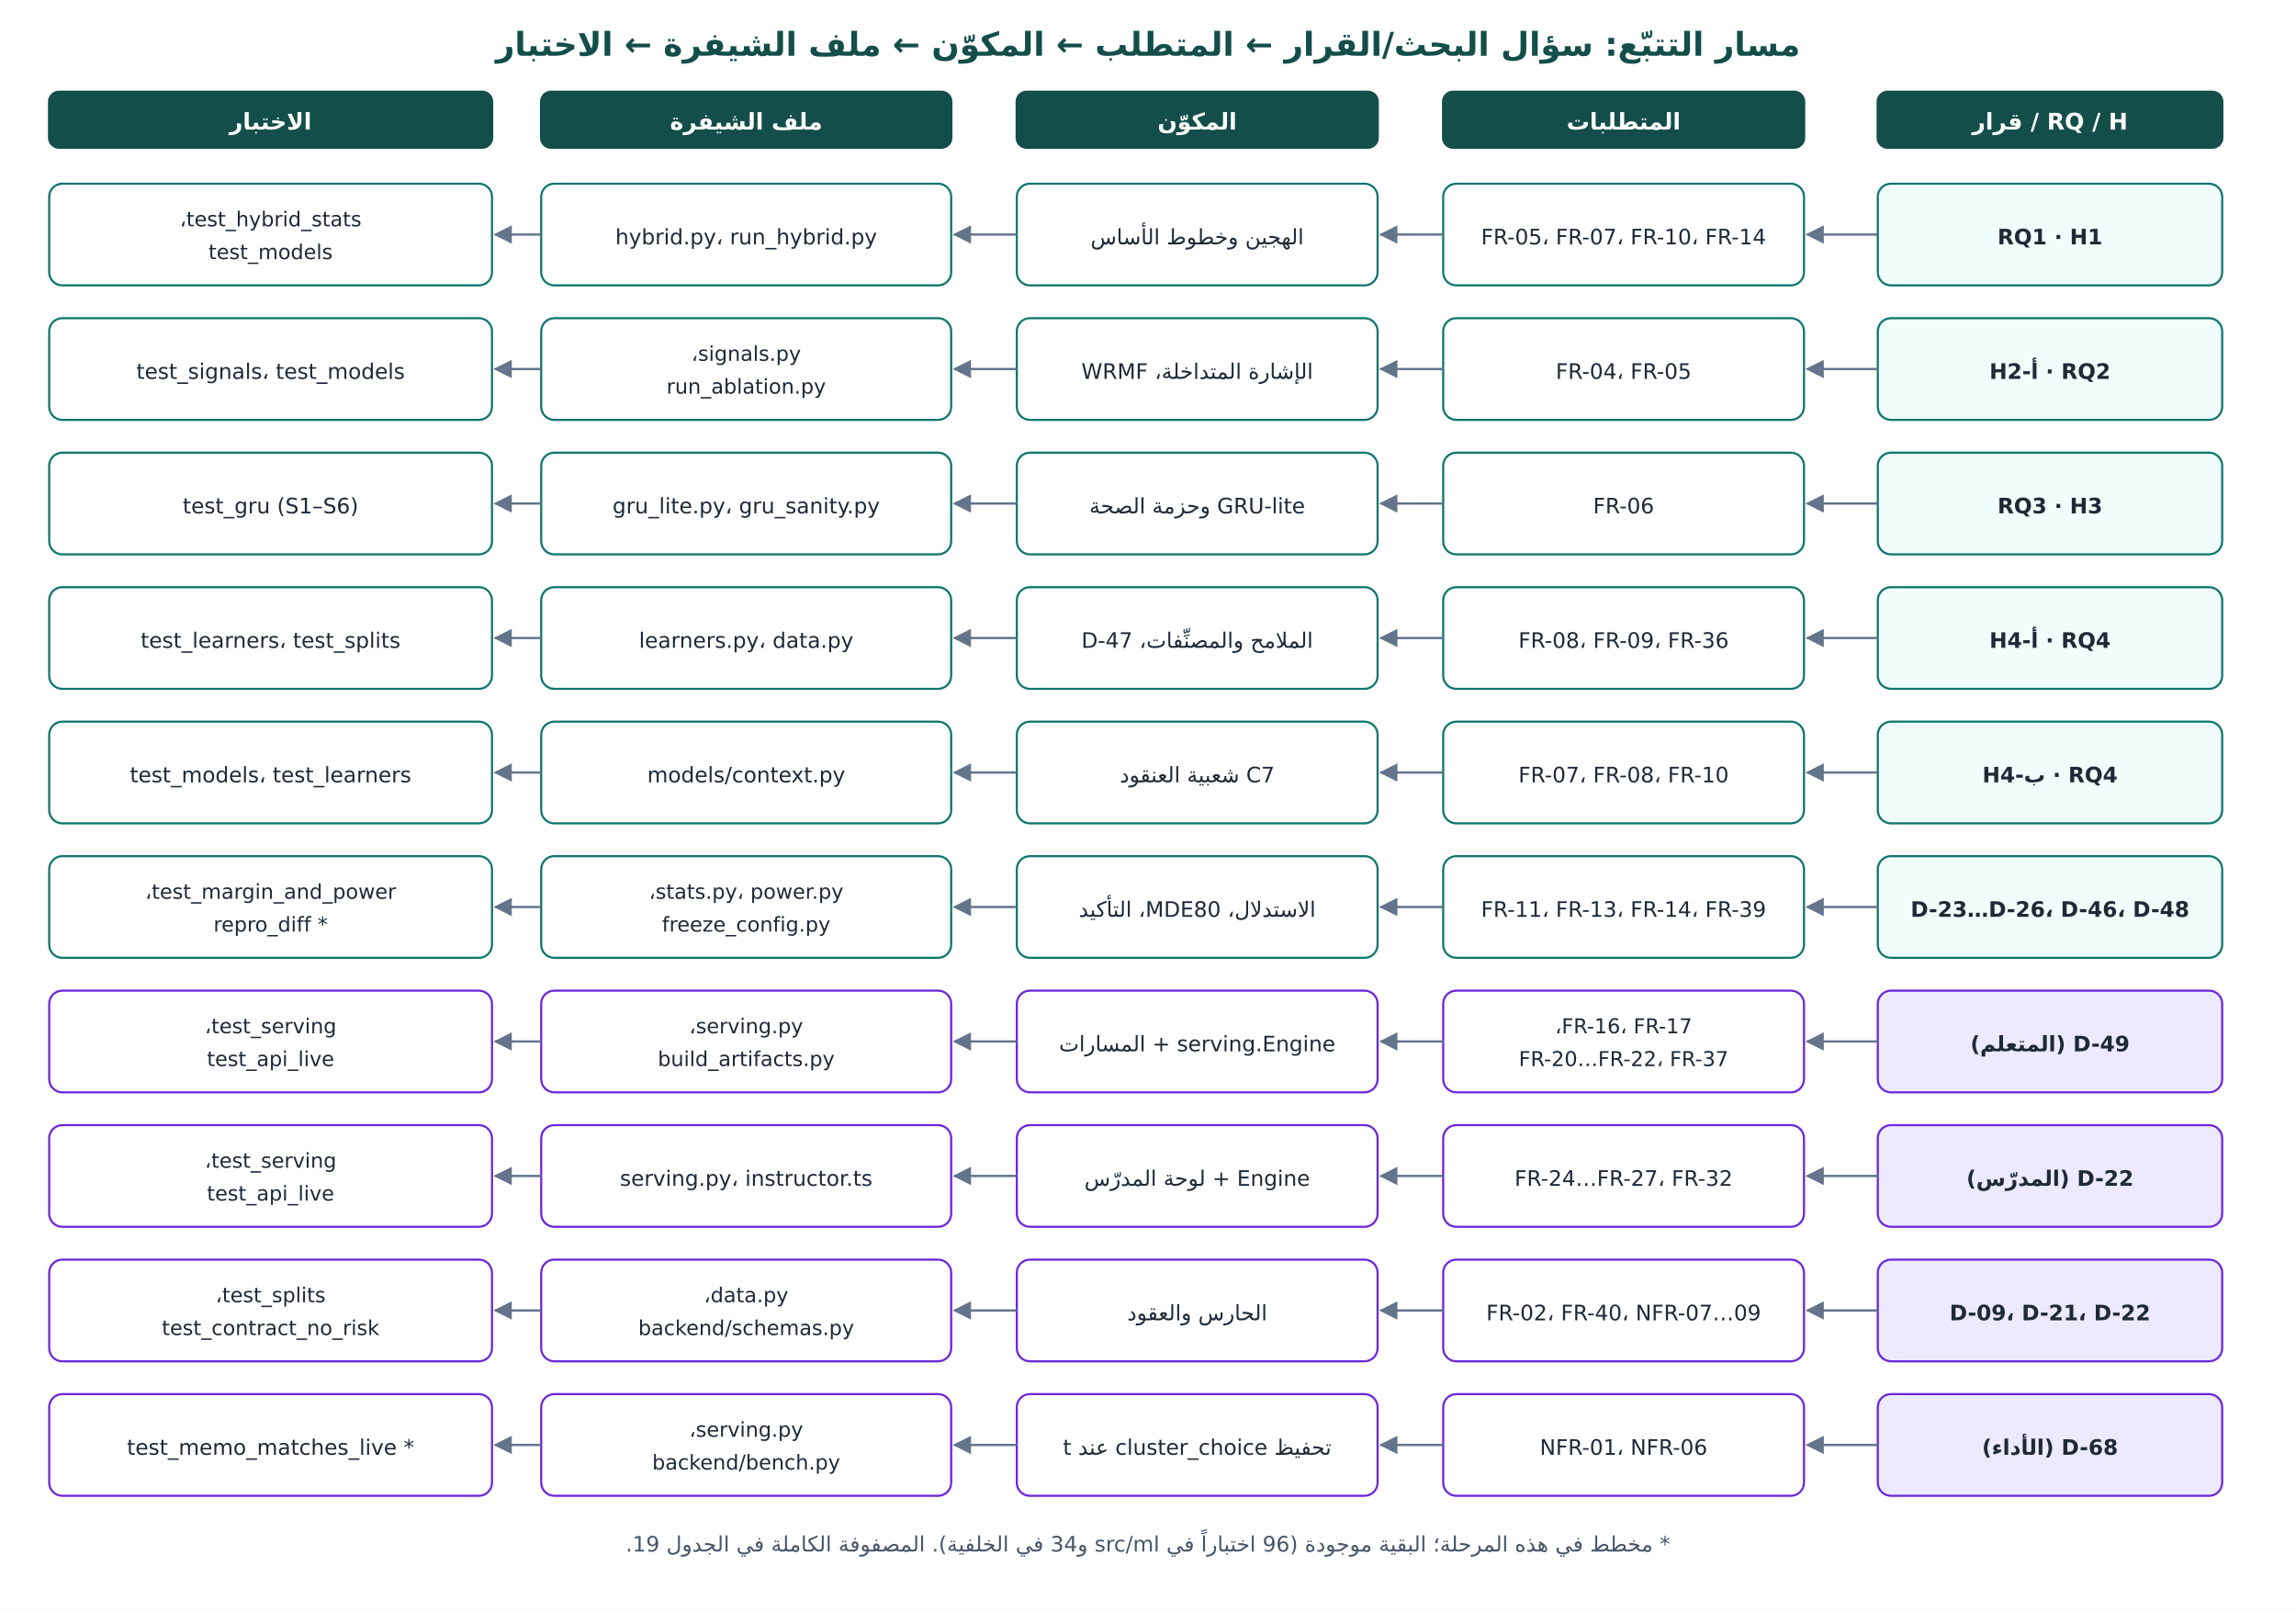
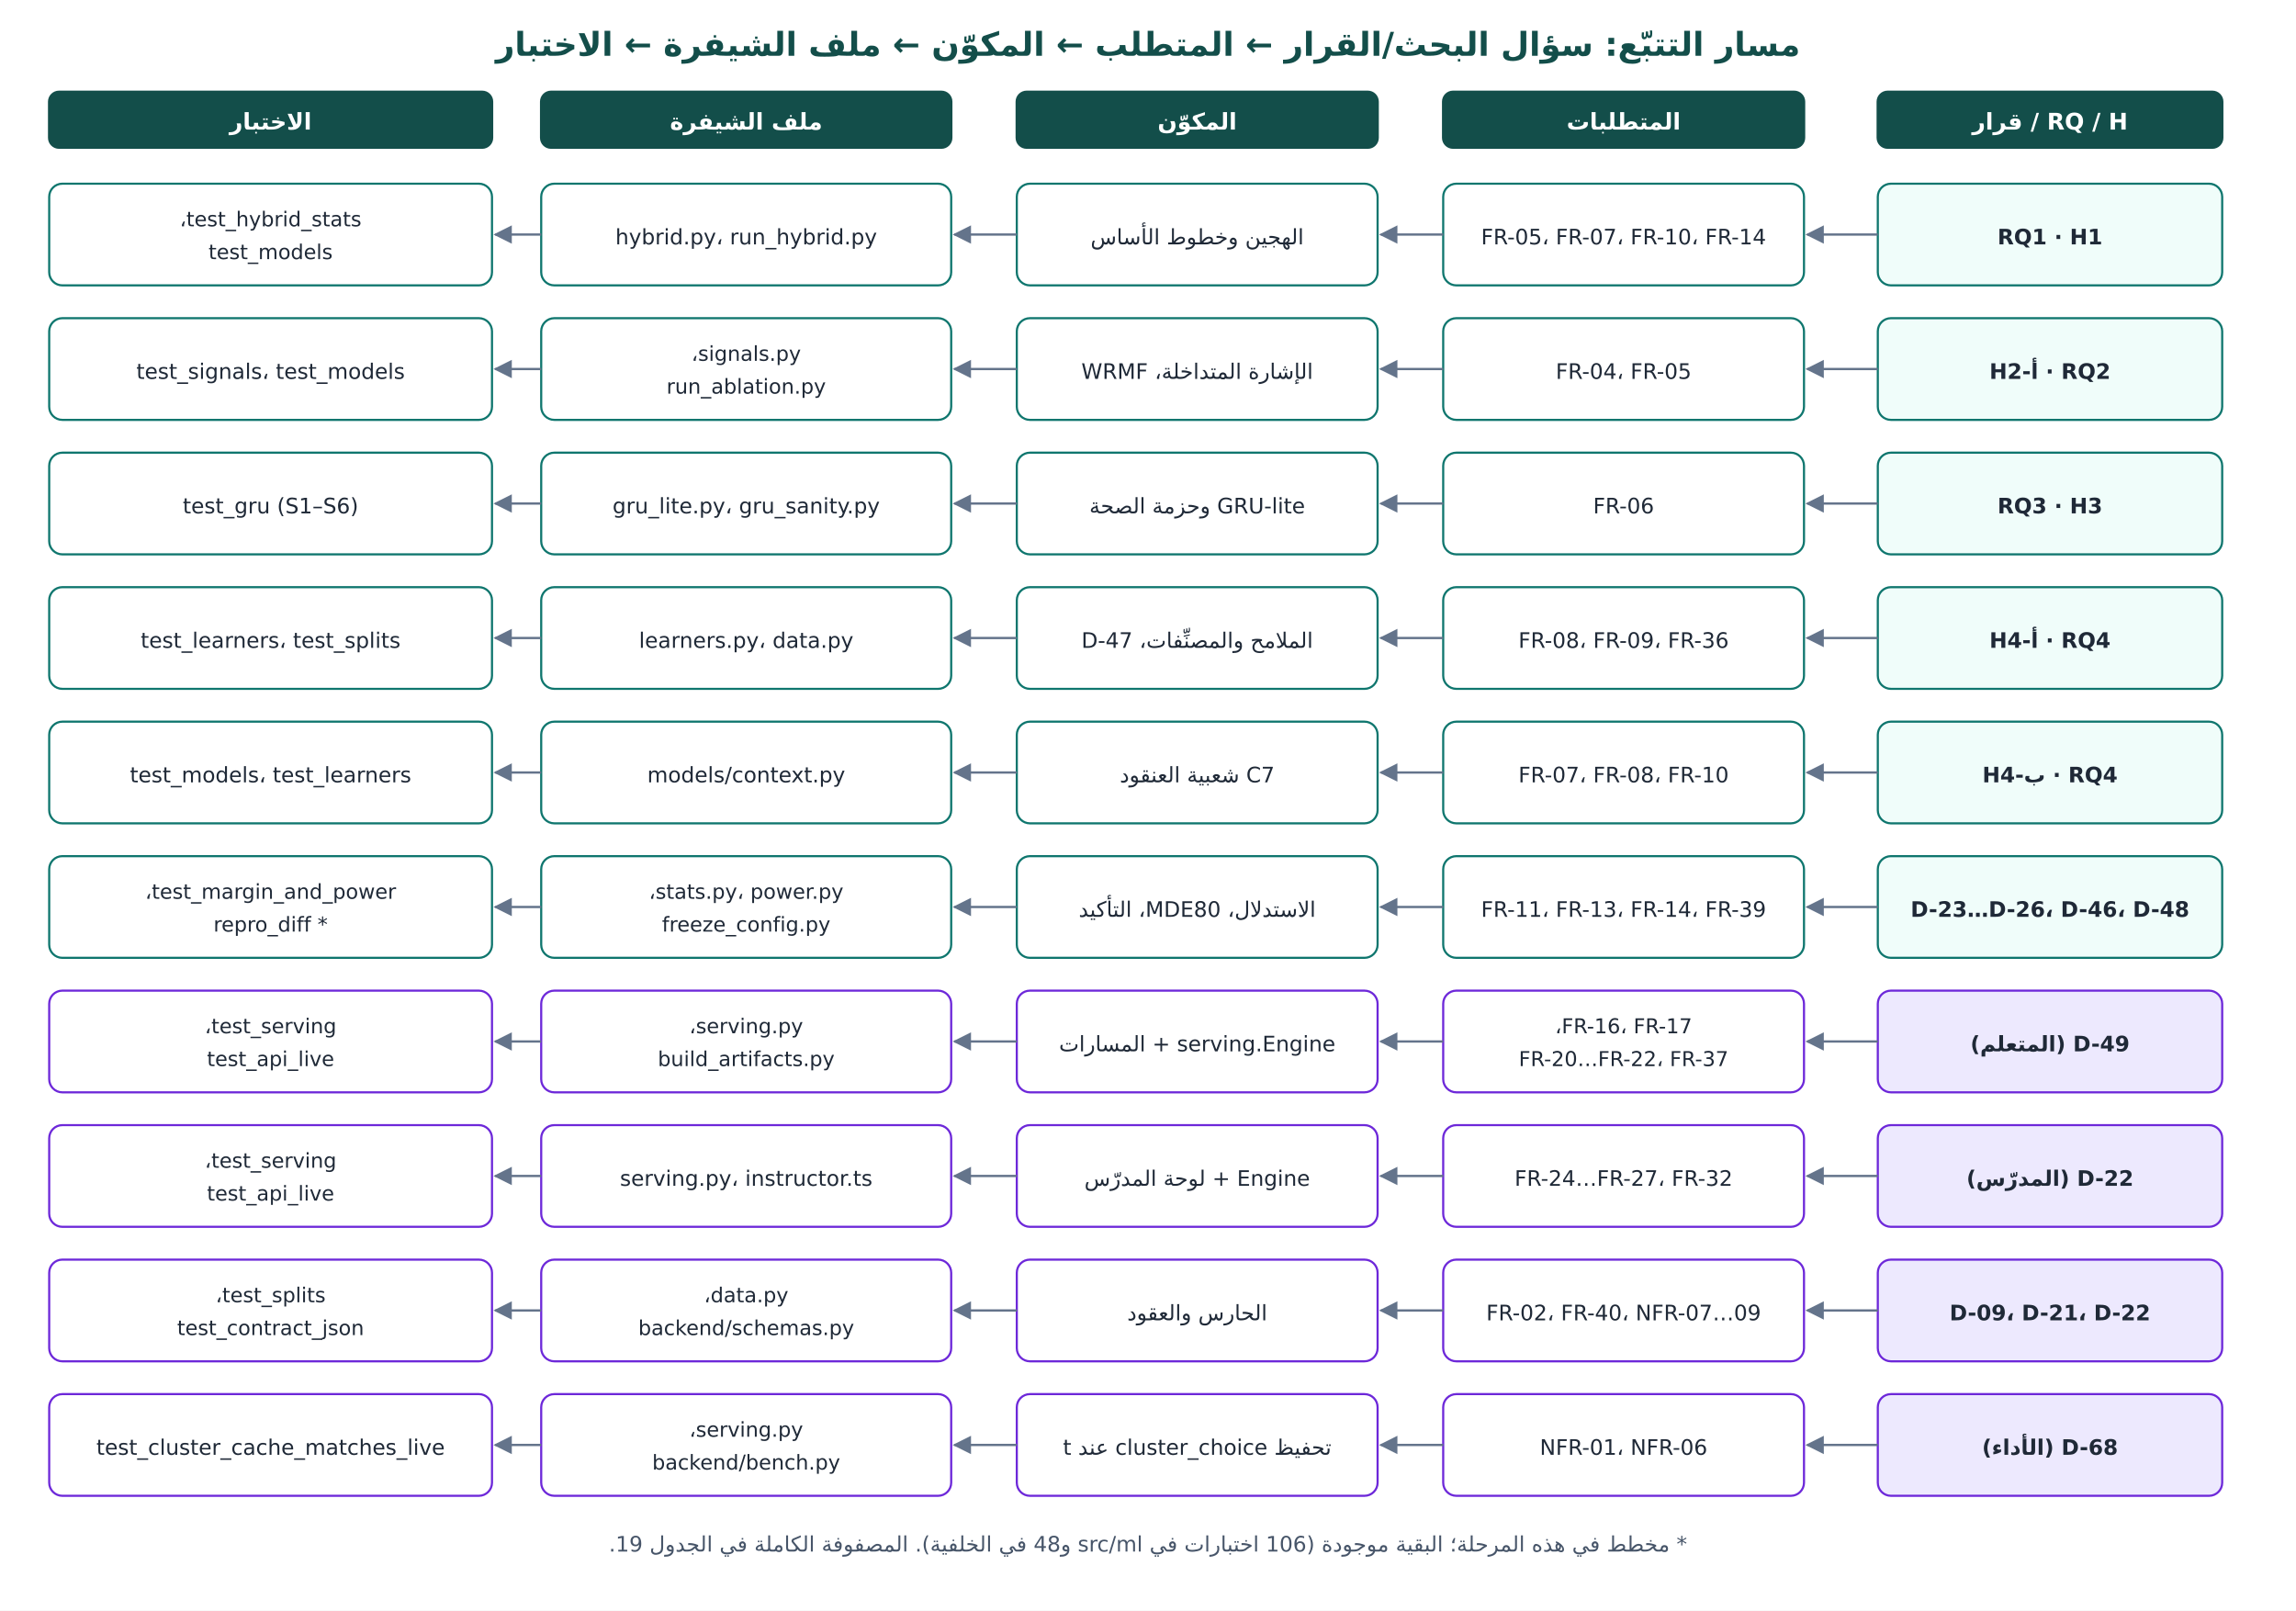
<svg xmlns="http://www.w3.org/2000/svg" width="1400" height="982" viewBox="0 0 1400 982" font-family="DejaVu Sans, Arial, sans-serif">
  <defs>
    <marker id="arr" viewBox="0 0 10 10" refX="9" refY="5" markerWidth="8" markerHeight="8" orient="auto-start-reverse">
      <path d="M0,0 L10,5 L0,10 z" fill="#64748B" />
    </marker>
    <marker id="arrs" viewBox="0 0 10 10" refX="1" refY="5" markerWidth="8" markerHeight="8" orient="auto-start-reverse">
      <path d="M0,0 L10,5 L0,10 z" fill="#64748B" />
    </marker>
    <marker id="arrp" viewBox="0 0 10 10" refX="9" refY="5" markerWidth="8" markerHeight="8" orient="auto-start-reverse">
      <path d="M0,0 L10,5 L0,10 z" fill="#0F766E" />
    </marker>
    <marker id="arra" viewBox="0 0 10 10" refX="9" refY="5" markerWidth="8" markerHeight="8" orient="auto-start-reverse">
      <path d="M0,0 L10,5 L0,10 z" fill="#B45309" />
    </marker>
    <marker id="open" viewBox="0 0 12 12" refX="11" refY="6" markerWidth="10" markerHeight="10" orient="auto-start-reverse">
      <path d="M0,0 L11,6 L0,12" fill="none" stroke="#64748B" stroke-width="1.5" />
    </marker>
  </defs>
  <rect x="0" y="0" width="1400" height="982" fill="#ffffff" />
  <text x="700.0" y="34" font-family="DejaVu Sans, Arial, sans-serif" font-size="20" font-weight="bold" fill="#134E4A" text-anchor="middle" direction="rtl">مسار التتبّع: سؤال البحث/القرار ← المتطلب ← المكوّن ← ملف الشيفرة ← الاختبار</text>
  <rect x="1145.0" y="56" width="210" height="34" rx="6" fill="#134E4A" stroke="#134E4A" stroke-width="1.5" />
  <text x="1250" y="79" font-family="DejaVu Sans, Arial, sans-serif" font-size="14" font-weight="bold" fill="#fff" text-anchor="middle" direction="rtl">RQ / H / قرار</text>
  <rect x="880.0" y="56" width="220" height="34" rx="6" fill="#134E4A" stroke="#134E4A" stroke-width="1.5" />
  <text x="990" y="79" font-family="DejaVu Sans, Arial, sans-serif" font-size="14" font-weight="bold" fill="#fff" text-anchor="middle" direction="rtl">المتطلبات</text>
  <rect x="620.0" y="56" width="220" height="34" rx="6" fill="#134E4A" stroke="#134E4A" stroke-width="1.5" />
  <text x="730" y="79" font-family="DejaVu Sans, Arial, sans-serif" font-size="14" font-weight="bold" fill="#fff" text-anchor="middle" direction="rtl">المكوّن</text>
  <rect x="330.0" y="56" width="250" height="34" rx="6" fill="#134E4A" stroke="#134E4A" stroke-width="1.5" />
  <text x="455" y="79" font-family="DejaVu Sans, Arial, sans-serif" font-size="14" font-weight="bold" fill="#fff" text-anchor="middle" direction="rtl">ملف الشيفرة</text>
  <rect x="30.0" y="56" width="270" height="34" rx="6" fill="#134E4A" stroke="#134E4A" stroke-width="1.5" />
  <text x="165" y="79" font-family="DejaVu Sans, Arial, sans-serif" font-size="14" font-weight="bold" fill="#fff" text-anchor="middle" direction="rtl">الاختبار</text>
  <rect x="1145.0" y="112" width="210" height="62" rx="8" fill="#F0FDFA" stroke="#0F766E" stroke-width="1.3" />
  <text x="1250" y="149" font-family="DejaVu Sans, Arial, sans-serif" font-size="13" font-weight="bold" fill="#1F2937" text-anchor="middle">RQ1 · H1</text>
  <line x1="1145.0" y1="143" x2="1102.0" y2="143" stroke="#64748B" stroke-width="1.4" marker-end="url(#arr)" />
  <rect x="880.0" y="112" width="220" height="62" rx="8" fill="#fff" stroke="#0F766E" stroke-width="1.3" />
  <text x="990" y="149" font-family="DejaVu Sans, Arial, sans-serif" font-size="13" font-weight="normal" fill="#1F2937" text-anchor="middle" direction="rtl">FR-05، FR-07، FR-10، FR-14</text>
  <line x1="880.0" y1="143" x2="842.0" y2="143" stroke="#64748B" stroke-width="1.4" marker-end="url(#arr)" />
  <rect x="620.0" y="112" width="220" height="62" rx="8" fill="#fff" stroke="#0F766E" stroke-width="1.3" />
  <text x="730" y="149" font-family="DejaVu Sans, Arial, sans-serif" font-size="13" font-weight="normal" fill="#1F2937" text-anchor="middle" direction="rtl">الهجين وخطوط الأساس</text>
  <line x1="620.0" y1="143" x2="582.0" y2="143" stroke="#64748B" stroke-width="1.4" marker-end="url(#arr)" />
  <rect x="330.0" y="112" width="250" height="62" rx="8" fill="#fff" stroke="#0F766E" stroke-width="1.3" />
  <text x="455" y="149" font-family="DejaVu Sans, Arial, sans-serif" font-size="13" font-weight="normal" fill="#1F2937" text-anchor="middle" direction="rtl">hybrid.py، run_hybrid.py</text>
  <line x1="330.0" y1="143" x2="302.0" y2="143" stroke="#64748B" stroke-width="1.4" marker-end="url(#arr)" />
  <rect x="30.0" y="112" width="270" height="62" rx="8" fill="#fff" stroke="#0F766E" stroke-width="1.3" />
  <text x="165" y="138" font-family="DejaVu Sans, Arial, sans-serif" font-size="12.5" font-weight="normal" fill="#1F2937" text-anchor="middle" direction="rtl">test_hybrid_stats،</text>
  <text x="165" y="158" font-family="DejaVu Sans, Arial, sans-serif" font-size="12.5" font-weight="normal" fill="#1F2937" text-anchor="middle">test_models</text>
  <rect x="1145.0" y="194" width="210" height="62" rx="8" fill="#F0FDFA" stroke="#0F766E" stroke-width="1.3" />
  <text x="1250" y="231" font-family="DejaVu Sans, Arial, sans-serif" font-size="13" font-weight="bold" fill="#1F2937" text-anchor="middle" direction="rtl">RQ2 · <tspan direction="ltr" unicode-bidi="isolate" style="direction:ltr;unicode-bidi:isolate">H2-أ</tspan>
  </text>
  <line x1="1145.0" y1="225" x2="1102.0" y2="225" stroke="#64748B" stroke-width="1.4" marker-end="url(#arr)" />
  <rect x="880.0" y="194" width="220" height="62" rx="8" fill="#fff" stroke="#0F766E" stroke-width="1.3" />
  <text x="990" y="231" font-family="DejaVu Sans, Arial, sans-serif" font-size="13" font-weight="normal" fill="#1F2937" text-anchor="middle" direction="rtl">FR-04، FR-05</text>
  <line x1="880.0" y1="225" x2="842.0" y2="225" stroke="#64748B" stroke-width="1.4" marker-end="url(#arr)" />
  <rect x="620.0" y="194" width="220" height="62" rx="8" fill="#fff" stroke="#0F766E" stroke-width="1.3" />
  <text x="730" y="231" font-family="DejaVu Sans, Arial, sans-serif" font-size="13" font-weight="normal" fill="#1F2937" text-anchor="middle" direction="rtl">الإشارة المتداخلة، WRMF</text>
  <line x1="620.0" y1="225" x2="582.0" y2="225" stroke="#64748B" stroke-width="1.4" marker-end="url(#arr)" />
  <rect x="330.0" y="194" width="250" height="62" rx="8" fill="#fff" stroke="#0F766E" stroke-width="1.3" />
  <text x="455" y="220" font-family="DejaVu Sans, Arial, sans-serif" font-size="12.5" font-weight="normal" fill="#1F2937" text-anchor="middle" direction="rtl">signals.py،</text>
  <text x="455" y="240" font-family="DejaVu Sans, Arial, sans-serif" font-size="12.5" font-weight="normal" fill="#1F2937" text-anchor="middle">run_ablation.py</text>
  <line x1="330.0" y1="225" x2="302.0" y2="225" stroke="#64748B" stroke-width="1.4" marker-end="url(#arr)" />
  <rect x="30.0" y="194" width="270" height="62" rx="8" fill="#fff" stroke="#0F766E" stroke-width="1.3" />
  <text x="165" y="231" font-family="DejaVu Sans, Arial, sans-serif" font-size="13" font-weight="normal" fill="#1F2937" text-anchor="middle" direction="rtl">test_signals، test_models</text>
  <rect x="1145.0" y="276" width="210" height="62" rx="8" fill="#F0FDFA" stroke="#0F766E" stroke-width="1.3" />
  <text x="1250" y="313" font-family="DejaVu Sans, Arial, sans-serif" font-size="13" font-weight="bold" fill="#1F2937" text-anchor="middle">RQ3 · H3</text>
  <line x1="1145.0" y1="307" x2="1102.0" y2="307" stroke="#64748B" stroke-width="1.4" marker-end="url(#arr)" />
  <rect x="880.0" y="276" width="220" height="62" rx="8" fill="#fff" stroke="#0F766E" stroke-width="1.3" />
  <text x="990" y="313" font-family="DejaVu Sans, Arial, sans-serif" font-size="13" font-weight="normal" fill="#1F2937" text-anchor="middle">FR-06</text>
  <line x1="880.0" y1="307" x2="842.0" y2="307" stroke="#64748B" stroke-width="1.4" marker-end="url(#arr)" />
  <rect x="620.0" y="276" width="220" height="62" rx="8" fill="#fff" stroke="#0F766E" stroke-width="1.3" />
  <text x="730" y="313" font-family="DejaVu Sans, Arial, sans-serif" font-size="13" font-weight="normal" fill="#1F2937" text-anchor="middle" direction="rtl">GRU-lite وحزمة الصحة</text>
  <line x1="620.0" y1="307" x2="582.0" y2="307" stroke="#64748B" stroke-width="1.4" marker-end="url(#arr)" />
  <rect x="330.0" y="276" width="250" height="62" rx="8" fill="#fff" stroke="#0F766E" stroke-width="1.3" />
  <text x="455" y="313" font-family="DejaVu Sans, Arial, sans-serif" font-size="13" font-weight="normal" fill="#1F2937" text-anchor="middle" direction="rtl">gru_lite.py، gru_sanity.py</text>
  <line x1="330.0" y1="307" x2="302.0" y2="307" stroke="#64748B" stroke-width="1.4" marker-end="url(#arr)" />
  <rect x="30.0" y="276" width="270" height="62" rx="8" fill="#fff" stroke="#0F766E" stroke-width="1.3" />
  <text x="165" y="313" font-family="DejaVu Sans, Arial, sans-serif" font-size="13" font-weight="normal" fill="#1F2937" text-anchor="middle">test_gru (S1–S6)</text>
  <rect x="1145.0" y="358" width="210" height="62" rx="8" fill="#F0FDFA" stroke="#0F766E" stroke-width="1.3" />
  <text x="1250" y="395" font-family="DejaVu Sans, Arial, sans-serif" font-size="13" font-weight="bold" fill="#1F2937" text-anchor="middle" direction="rtl">RQ4 · <tspan direction="ltr" unicode-bidi="isolate" style="direction:ltr;unicode-bidi:isolate">H4-أ</tspan>
  </text>
  <line x1="1145.0" y1="389" x2="1102.0" y2="389" stroke="#64748B" stroke-width="1.4" marker-end="url(#arr)" />
  <rect x="880.0" y="358" width="220" height="62" rx="8" fill="#fff" stroke="#0F766E" stroke-width="1.3" />
  <text x="990" y="395" font-family="DejaVu Sans, Arial, sans-serif" font-size="13" font-weight="normal" fill="#1F2937" text-anchor="middle" direction="rtl">FR-08، FR-09، FR-36</text>
  <line x1="880.0" y1="389" x2="842.0" y2="389" stroke="#64748B" stroke-width="1.4" marker-end="url(#arr)" />
  <rect x="620.0" y="358" width="220" height="62" rx="8" fill="#fff" stroke="#0F766E" stroke-width="1.3" />
  <text x="730" y="395" font-family="DejaVu Sans, Arial, sans-serif" font-size="13" font-weight="normal" fill="#1F2937" text-anchor="middle" direction="rtl">الملامح والمصنِّفات، D-47</text>
  <line x1="620.0" y1="389" x2="582.0" y2="389" stroke="#64748B" stroke-width="1.4" marker-end="url(#arr)" />
  <rect x="330.0" y="358" width="250" height="62" rx="8" fill="#fff" stroke="#0F766E" stroke-width="1.3" />
  <text x="455" y="395" font-family="DejaVu Sans, Arial, sans-serif" font-size="13" font-weight="normal" fill="#1F2937" text-anchor="middle" direction="rtl">learners.py، data.py</text>
  <line x1="330.0" y1="389" x2="302.0" y2="389" stroke="#64748B" stroke-width="1.4" marker-end="url(#arr)" />
  <rect x="30.0" y="358" width="270" height="62" rx="8" fill="#fff" stroke="#0F766E" stroke-width="1.3" />
  <text x="165" y="395" font-family="DejaVu Sans, Arial, sans-serif" font-size="13" font-weight="normal" fill="#1F2937" text-anchor="middle" direction="rtl">test_learners، test_splits</text>
  <rect x="1145.0" y="440" width="210" height="62" rx="8" fill="#F0FDFA" stroke="#0F766E" stroke-width="1.3" />
  <text x="1250" y="477" font-family="DejaVu Sans, Arial, sans-serif" font-size="13" font-weight="bold" fill="#1F2937" text-anchor="middle" direction="rtl">RQ4 · <tspan direction="ltr" unicode-bidi="isolate" style="direction:ltr;unicode-bidi:isolate">H4-ب</tspan>
  </text>
  <line x1="1145.0" y1="471" x2="1102.0" y2="471" stroke="#64748B" stroke-width="1.4" marker-end="url(#arr)" />
  <rect x="880.0" y="440" width="220" height="62" rx="8" fill="#fff" stroke="#0F766E" stroke-width="1.3" />
  <text x="990" y="477" font-family="DejaVu Sans, Arial, sans-serif" font-size="13" font-weight="normal" fill="#1F2937" text-anchor="middle" direction="rtl">FR-07، FR-08، FR-10</text>
  <line x1="880.0" y1="471" x2="842.0" y2="471" stroke="#64748B" stroke-width="1.4" marker-end="url(#arr)" />
  <rect x="620.0" y="440" width="220" height="62" rx="8" fill="#fff" stroke="#0F766E" stroke-width="1.3" />
  <text x="730" y="477" font-family="DejaVu Sans, Arial, sans-serif" font-size="13" font-weight="normal" fill="#1F2937" text-anchor="middle" direction="rtl">C7 شعبية العنقود</text>
  <line x1="620.0" y1="471" x2="582.0" y2="471" stroke="#64748B" stroke-width="1.4" marker-end="url(#arr)" />
  <rect x="330.0" y="440" width="250" height="62" rx="8" fill="#fff" stroke="#0F766E" stroke-width="1.3" />
  <text x="455" y="477" font-family="DejaVu Sans, Arial, sans-serif" font-size="13" font-weight="normal" fill="#1F2937" text-anchor="middle">models/context.py</text>
  <line x1="330.0" y1="471" x2="302.0" y2="471" stroke="#64748B" stroke-width="1.4" marker-end="url(#arr)" />
  <rect x="30.0" y="440" width="270" height="62" rx="8" fill="#fff" stroke="#0F766E" stroke-width="1.3" />
  <text x="165" y="477" font-family="DejaVu Sans, Arial, sans-serif" font-size="13" font-weight="normal" fill="#1F2937" text-anchor="middle" direction="rtl">test_models، test_learners</text>
  <rect x="1145.0" y="522" width="210" height="62" rx="8" fill="#F0FDFA" stroke="#0F766E" stroke-width="1.3" />
  <text x="1250" y="559" font-family="DejaVu Sans, Arial, sans-serif" font-size="13" font-weight="bold" fill="#1F2937" text-anchor="middle" direction="rtl">D-23…D-26، D-46، D-48</text>
  <line x1="1145.0" y1="553" x2="1102.0" y2="553" stroke="#64748B" stroke-width="1.4" marker-end="url(#arr)" />
  <rect x="880.0" y="522" width="220" height="62" rx="8" fill="#fff" stroke="#0F766E" stroke-width="1.3" />
  <text x="990" y="559" font-family="DejaVu Sans, Arial, sans-serif" font-size="13" font-weight="normal" fill="#1F2937" text-anchor="middle" direction="rtl">FR-11، FR-13، FR-14، FR-39</text>
  <line x1="880.0" y1="553" x2="842.0" y2="553" stroke="#64748B" stroke-width="1.4" marker-end="url(#arr)" />
  <rect x="620.0" y="522" width="220" height="62" rx="8" fill="#fff" stroke="#0F766E" stroke-width="1.3" />
  <text x="730" y="559" font-family="DejaVu Sans, Arial, sans-serif" font-size="13" font-weight="normal" fill="#1F2937" text-anchor="middle" direction="rtl">الاستدلال، MDE80، التأكيد</text>
  <line x1="620.0" y1="553" x2="582.0" y2="553" stroke="#64748B" stroke-width="1.4" marker-end="url(#arr)" />
  <rect x="330.0" y="522" width="250" height="62" rx="8" fill="#fff" stroke="#0F766E" stroke-width="1.3" />
  <text x="455" y="548" font-family="DejaVu Sans, Arial, sans-serif" font-size="12.5" font-weight="normal" fill="#1F2937" text-anchor="middle" direction="rtl">stats.py، power.py،</text>
  <text x="455" y="568" font-family="DejaVu Sans, Arial, sans-serif" font-size="12.5" font-weight="normal" fill="#1F2937" text-anchor="middle">freeze_config.py</text>
  <line x1="330.0" y1="553" x2="302.0" y2="553" stroke="#64748B" stroke-width="1.4" marker-end="url(#arr)" />
  <rect x="30.0" y="522" width="270" height="62" rx="8" fill="#fff" stroke="#0F766E" stroke-width="1.3" />
  <text x="165" y="548" font-family="DejaVu Sans, Arial, sans-serif" font-size="12.5" font-weight="normal" fill="#1F2937" text-anchor="middle" direction="rtl">test_margin_and_power،</text>
  <text x="165" y="568" font-family="DejaVu Sans, Arial, sans-serif" font-size="12.5" font-weight="normal" fill="#1F2937" text-anchor="middle">repro_diff *</text>
  <rect x="1145.0" y="604" width="210" height="62" rx="8" fill="#EDE9FE" stroke="#6D28D9" stroke-width="1.3" />
  <text x="1250" y="641" font-family="DejaVu Sans, Arial, sans-serif" font-size="13" font-weight="bold" fill="#1F2937" text-anchor="middle" direction="rtl">D-49 (المتعلم)</text>
  <line x1="1145.0" y1="635" x2="1102.0" y2="635" stroke="#64748B" stroke-width="1.4" marker-end="url(#arr)" />
  <rect x="880.0" y="604" width="220" height="62" rx="8" fill="#fff" stroke="#6D28D9" stroke-width="1.3" />
  <text x="990" y="630" font-family="DejaVu Sans, Arial, sans-serif" font-size="12.5" font-weight="normal" fill="#1F2937" text-anchor="middle" direction="rtl">FR-16، FR-17،</text>
  <text x="990" y="650" font-family="DejaVu Sans, Arial, sans-serif" font-size="12.5" font-weight="normal" fill="#1F2937" text-anchor="middle" direction="rtl">FR-20…FR-22، FR-37</text>
  <line x1="880.0" y1="635" x2="842.0" y2="635" stroke="#64748B" stroke-width="1.4" marker-end="url(#arr)" />
  <rect x="620.0" y="604" width="220" height="62" rx="8" fill="#fff" stroke="#6D28D9" stroke-width="1.3" />
  <text x="730" y="641" font-family="DejaVu Sans, Arial, sans-serif" font-size="13" font-weight="normal" fill="#1F2937" text-anchor="middle" direction="rtl">serving.Engine + المسارات</text>
  <line x1="620.0" y1="635" x2="582.0" y2="635" stroke="#64748B" stroke-width="1.4" marker-end="url(#arr)" />
  <rect x="330.0" y="604" width="250" height="62" rx="8" fill="#fff" stroke="#6D28D9" stroke-width="1.3" />
  <text x="455" y="630" font-family="DejaVu Sans, Arial, sans-serif" font-size="12.5" font-weight="normal" fill="#1F2937" text-anchor="middle" direction="rtl">serving.py،</text>
  <text x="455" y="650" font-family="DejaVu Sans, Arial, sans-serif" font-size="12.5" font-weight="normal" fill="#1F2937" text-anchor="middle">build_artifacts.py</text>
  <line x1="330.0" y1="635" x2="302.0" y2="635" stroke="#64748B" stroke-width="1.4" marker-end="url(#arr)" />
  <rect x="30.0" y="604" width="270" height="62" rx="8" fill="#fff" stroke="#6D28D9" stroke-width="1.3" />
  <text x="165" y="630" font-family="DejaVu Sans, Arial, sans-serif" font-size="12.5" font-weight="normal" fill="#1F2937" text-anchor="middle" direction="rtl">test_serving،</text>
  <text x="165" y="650" font-family="DejaVu Sans, Arial, sans-serif" font-size="12.5" font-weight="normal" fill="#1F2937" text-anchor="middle">test_api_live</text>
  <rect x="1145.0" y="686" width="210" height="62" rx="8" fill="#EDE9FE" stroke="#6D28D9" stroke-width="1.3" />
  <text x="1250" y="723" font-family="DejaVu Sans, Arial, sans-serif" font-size="13" font-weight="bold" fill="#1F2937" text-anchor="middle" direction="rtl">D-22 (المدرّس)</text>
  <line x1="1145.0" y1="717" x2="1102.0" y2="717" stroke="#64748B" stroke-width="1.4" marker-end="url(#arr)" />
  <rect x="880.0" y="686" width="220" height="62" rx="8" fill="#fff" stroke="#6D28D9" stroke-width="1.3" />
  <text x="990" y="723" font-family="DejaVu Sans, Arial, sans-serif" font-size="13" font-weight="normal" fill="#1F2937" text-anchor="middle" direction="rtl">FR-24…FR-27، FR-32</text>
  <line x1="880.0" y1="717" x2="842.0" y2="717" stroke="#64748B" stroke-width="1.4" marker-end="url(#arr)" />
  <rect x="620.0" y="686" width="220" height="62" rx="8" fill="#fff" stroke="#6D28D9" stroke-width="1.3" />
  <text x="730" y="723" font-family="DejaVu Sans, Arial, sans-serif" font-size="13" font-weight="normal" fill="#1F2937" text-anchor="middle" direction="rtl">Engine + لوحة المدرّس</text>
  <line x1="620.0" y1="717" x2="582.0" y2="717" stroke="#64748B" stroke-width="1.4" marker-end="url(#arr)" />
  <rect x="330.0" y="686" width="250" height="62" rx="8" fill="#fff" stroke="#6D28D9" stroke-width="1.3" />
  <text x="455" y="723" font-family="DejaVu Sans, Arial, sans-serif" font-size="13" font-weight="normal" fill="#1F2937" text-anchor="middle" direction="rtl">serving.py، instructor.ts</text>
  <line x1="330.0" y1="717" x2="302.0" y2="717" stroke="#64748B" stroke-width="1.4" marker-end="url(#arr)" />
  <rect x="30.0" y="686" width="270" height="62" rx="8" fill="#fff" stroke="#6D28D9" stroke-width="1.3" />
  <text x="165" y="712" font-family="DejaVu Sans, Arial, sans-serif" font-size="12.5" font-weight="normal" fill="#1F2937" text-anchor="middle" direction="rtl">test_serving،</text>
  <text x="165" y="732" font-family="DejaVu Sans, Arial, sans-serif" font-size="12.5" font-weight="normal" fill="#1F2937" text-anchor="middle">test_api_live</text>
  <rect x="1145.0" y="768" width="210" height="62" rx="8" fill="#EDE9FE" stroke="#6D28D9" stroke-width="1.3" />
  <text x="1250" y="805" font-family="DejaVu Sans, Arial, sans-serif" font-size="13" font-weight="bold" fill="#1F2937" text-anchor="middle" direction="rtl">D-09، D-21، D-22</text>
  <line x1="1145.0" y1="799" x2="1102.0" y2="799" stroke="#64748B" stroke-width="1.4" marker-end="url(#arr)" />
  <rect x="880.0" y="768" width="220" height="62" rx="8" fill="#fff" stroke="#6D28D9" stroke-width="1.3" />
  <text x="990" y="805" font-family="DejaVu Sans, Arial, sans-serif" font-size="13" font-weight="normal" fill="#1F2937" text-anchor="middle" direction="rtl">FR-02، FR-40، NFR-07…09</text>
  <line x1="880.0" y1="799" x2="842.0" y2="799" stroke="#64748B" stroke-width="1.4" marker-end="url(#arr)" />
  <rect x="620.0" y="768" width="220" height="62" rx="8" fill="#fff" stroke="#6D28D9" stroke-width="1.3" />
  <text x="730" y="805" font-family="DejaVu Sans, Arial, sans-serif" font-size="13" font-weight="normal" fill="#1F2937" text-anchor="middle" direction="rtl">الحارس والعقود</text>
  <line x1="620.0" y1="799" x2="582.0" y2="799" stroke="#64748B" stroke-width="1.4" marker-end="url(#arr)" />
  <rect x="330.0" y="768" width="250" height="62" rx="8" fill="#fff" stroke="#6D28D9" stroke-width="1.3" />
  <text x="455" y="794" font-family="DejaVu Sans, Arial, sans-serif" font-size="12.5" font-weight="normal" fill="#1F2937" text-anchor="middle" direction="rtl">data.py،</text>
  <text x="455" y="814" font-family="DejaVu Sans, Arial, sans-serif" font-size="12.5" font-weight="normal" fill="#1F2937" text-anchor="middle">backend/schemas.py</text>
  <line x1="330.0" y1="799" x2="302.0" y2="799" stroke="#64748B" stroke-width="1.4" marker-end="url(#arr)" />
  <rect x="30.0" y="768" width="270" height="62" rx="8" fill="#fff" stroke="#6D28D9" stroke-width="1.3" />
  <text x="165" y="794" font-family="DejaVu Sans, Arial, sans-serif" font-size="12.5" font-weight="normal" fill="#1F2937" text-anchor="middle" direction="rtl">test_splits،</text>
-   <text x="165" y="814" font-family="DejaVu Sans, Arial, sans-serif" font-size="12.5" font-weight="normal" fill="#1F2937" text-anchor="middle">test_contract_no_risk</text>
+   <text x="165" y="814" font-family="DejaVu Sans, Arial, sans-serif" font-size="12.5" font-weight="normal" fill="#1F2937" text-anchor="middle">test_contract_json</text>
  <rect x="1145.0" y="850" width="210" height="62" rx="8" fill="#EDE9FE" stroke="#6D28D9" stroke-width="1.3" />
  <text x="1250" y="887" font-family="DejaVu Sans, Arial, sans-serif" font-size="13" font-weight="bold" fill="#1F2937" text-anchor="middle" direction="rtl">D-68 (الأداء)</text>
  <line x1="1145.0" y1="881" x2="1102.0" y2="881" stroke="#64748B" stroke-width="1.4" marker-end="url(#arr)" />
  <rect x="880.0" y="850" width="220" height="62" rx="8" fill="#fff" stroke="#6D28D9" stroke-width="1.3" />
  <text x="990" y="887" font-family="DejaVu Sans, Arial, sans-serif" font-size="13" font-weight="normal" fill="#1F2937" text-anchor="middle" direction="rtl">NFR-01، NFR-06</text>
  <line x1="880.0" y1="881" x2="842.0" y2="881" stroke="#64748B" stroke-width="1.4" marker-end="url(#arr)" />
  <rect x="620.0" y="850" width="220" height="62" rx="8" fill="#fff" stroke="#6D28D9" stroke-width="1.3" />
  <text x="730" y="887" font-family="DejaVu Sans, Arial, sans-serif" font-size="13" font-weight="normal" fill="#1F2937" text-anchor="middle" direction="rtl">تحفيظ cluster_choice عند t</text>
  <line x1="620.0" y1="881" x2="582.0" y2="881" stroke="#64748B" stroke-width="1.4" marker-end="url(#arr)" />
  <rect x="330.0" y="850" width="250" height="62" rx="8" fill="#fff" stroke="#6D28D9" stroke-width="1.3" />
  <text x="455" y="876" font-family="DejaVu Sans, Arial, sans-serif" font-size="12.5" font-weight="normal" fill="#1F2937" text-anchor="middle" direction="rtl">serving.py،</text>
  <text x="455" y="896" font-family="DejaVu Sans, Arial, sans-serif" font-size="12.5" font-weight="normal" fill="#1F2937" text-anchor="middle">backend/bench.py</text>
  <line x1="330.0" y1="881" x2="302.0" y2="881" stroke="#64748B" stroke-width="1.4" marker-end="url(#arr)" />
  <rect x="30.0" y="850" width="270" height="62" rx="8" fill="#fff" stroke="#6D28D9" stroke-width="1.3" />
-   <text x="165" y="887" font-family="DejaVu Sans, Arial, sans-serif" font-size="13" font-weight="normal" fill="#1F2937" text-anchor="middle">test_memo_matches_live *</text>
-   <text x="700.0" y="946" font-family="DejaVu Sans, Arial, sans-serif" font-size="13" font-weight="normal" fill="#475569" text-anchor="middle" direction="rtl">* مخطط في هذه المرحلة؛ البقية موجودة (96 اختباراً في src/ml و34 في الخلفية). المصفوفة الكاملة في الجدول 19.</text>
+   <text x="165" y="887" font-family="DejaVu Sans, Arial, sans-serif" font-size="13" font-weight="normal" fill="#1F2937" text-anchor="middle">test_cluster_cache_matches_live</text>
+   <text x="700.0" y="946" font-family="DejaVu Sans, Arial, sans-serif" font-size="13" font-weight="normal" fill="#475569" text-anchor="middle" direction="rtl">* مخطط في هذه المرحلة؛ البقية موجودة (106 اختبارات في src/ml و48 في الخلفية). المصفوفة الكاملة في الجدول 19.</text>
</svg>
